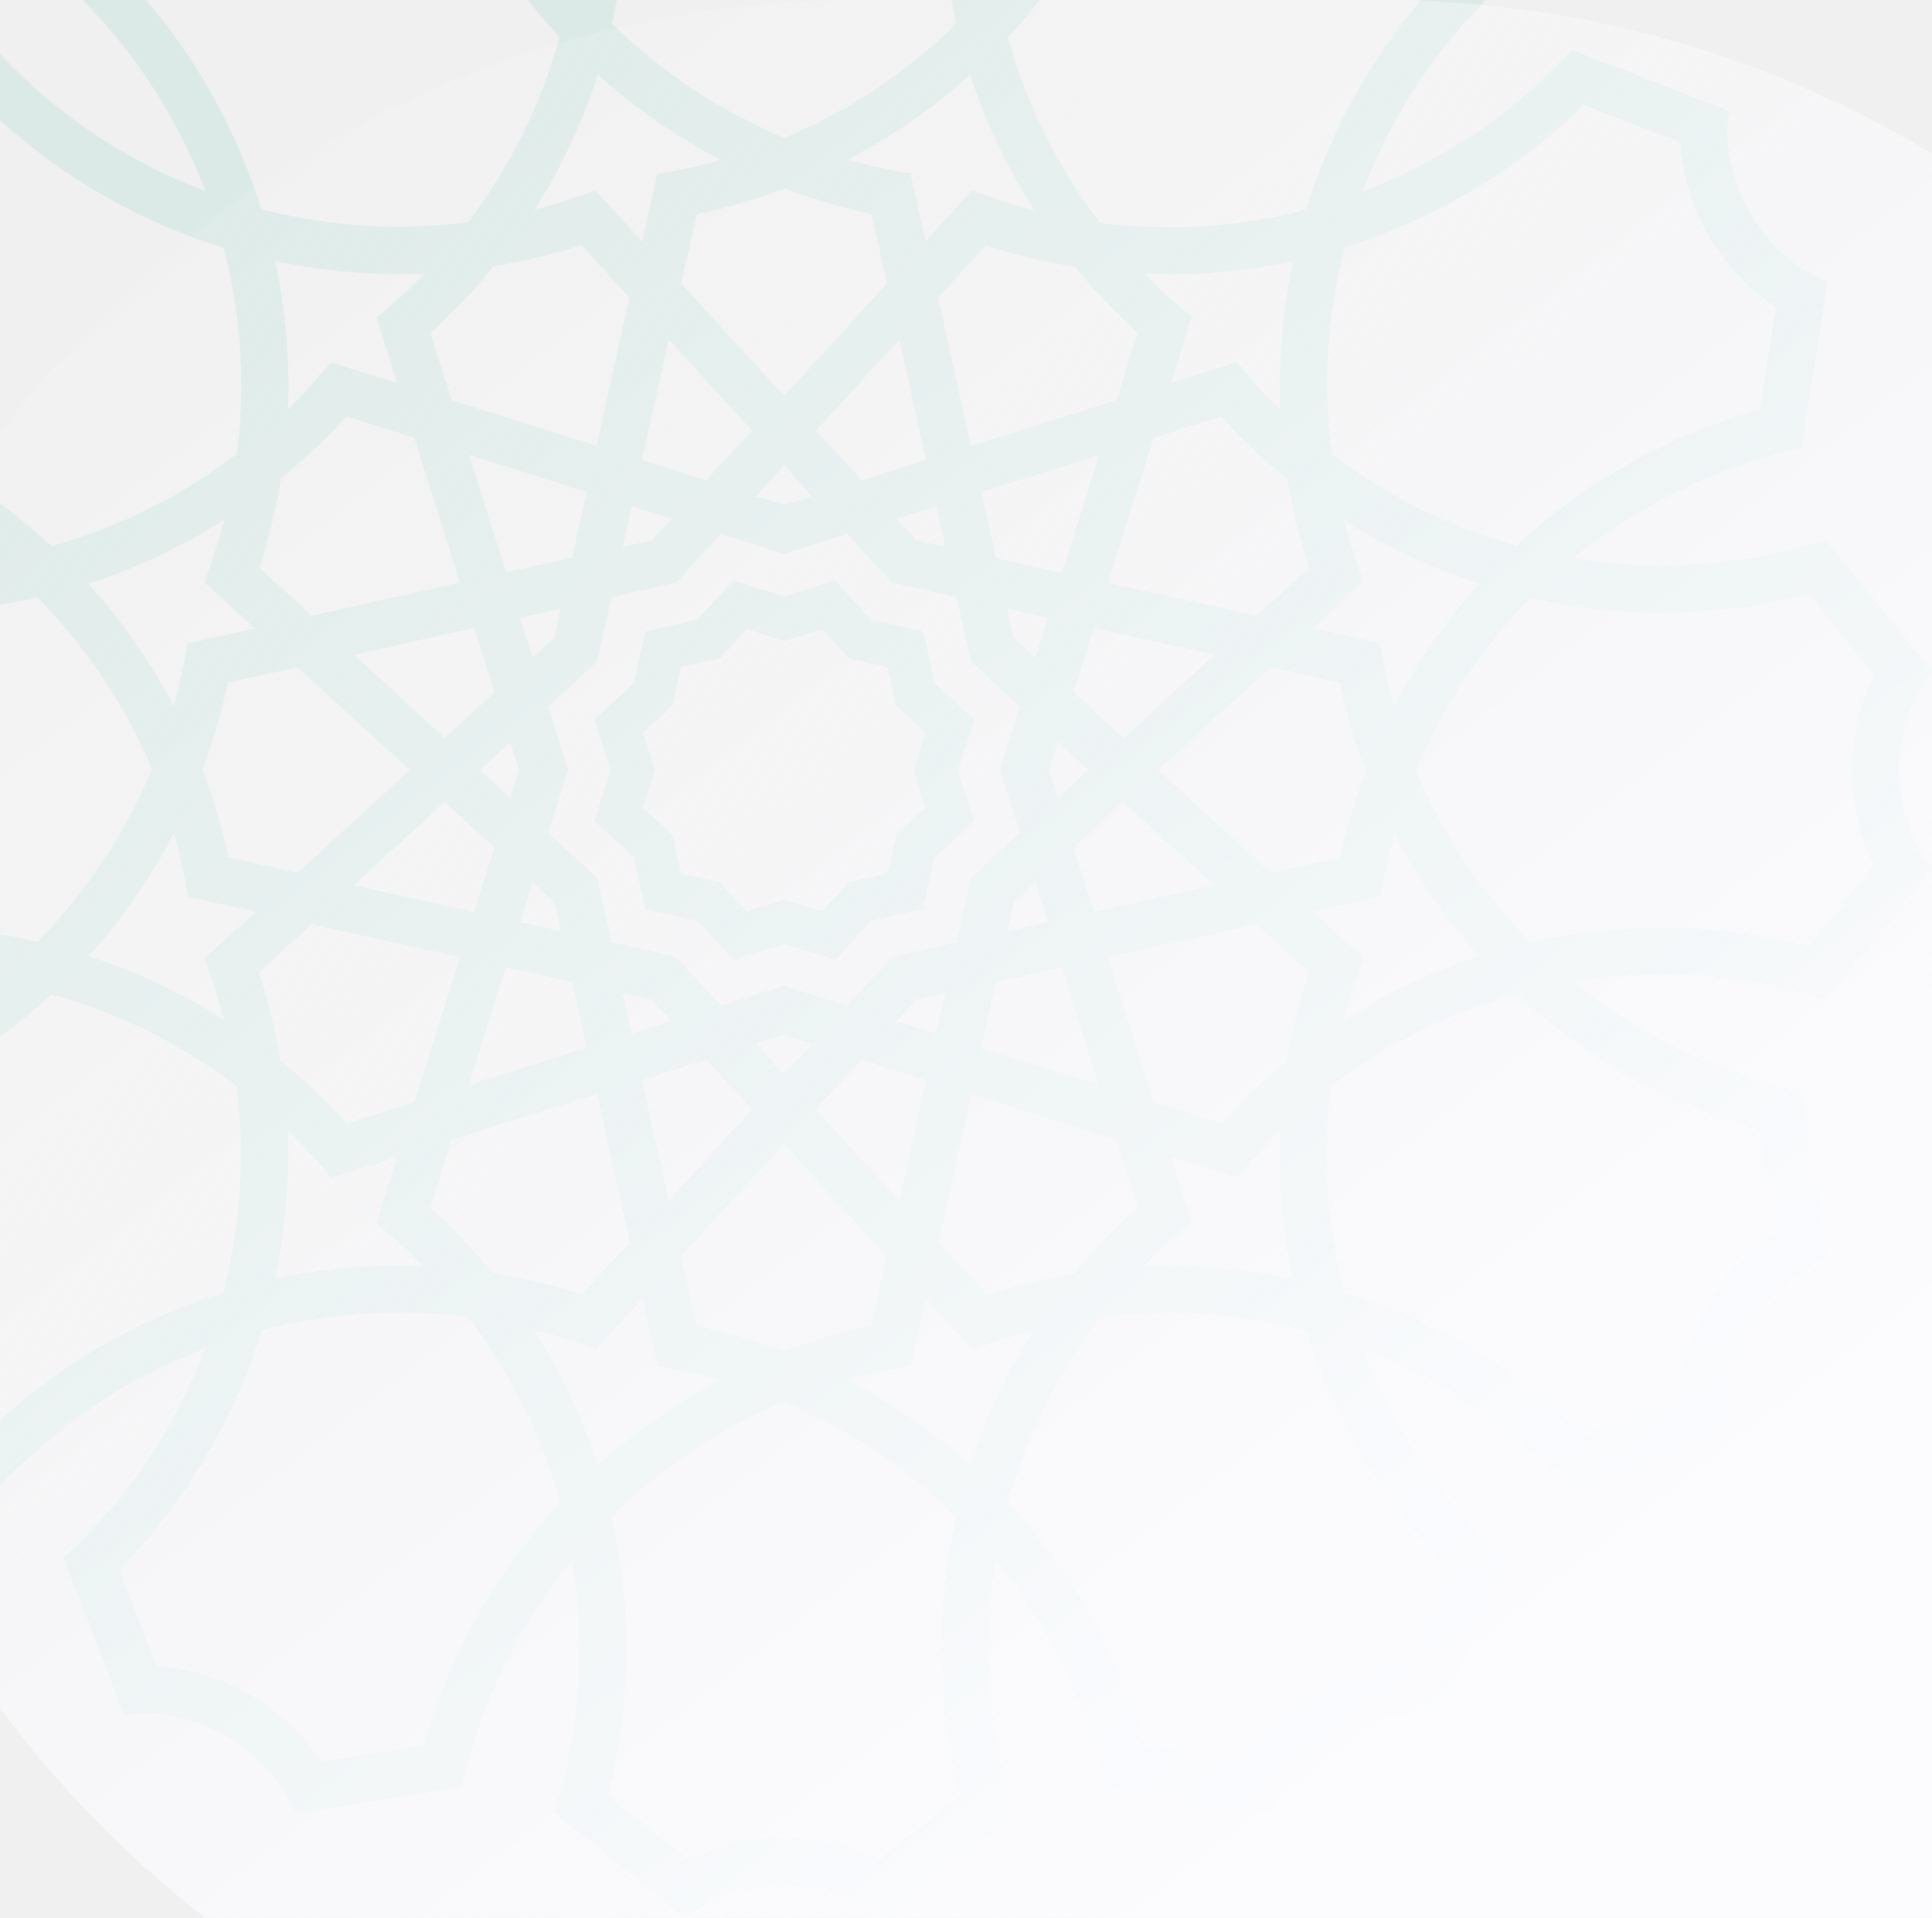
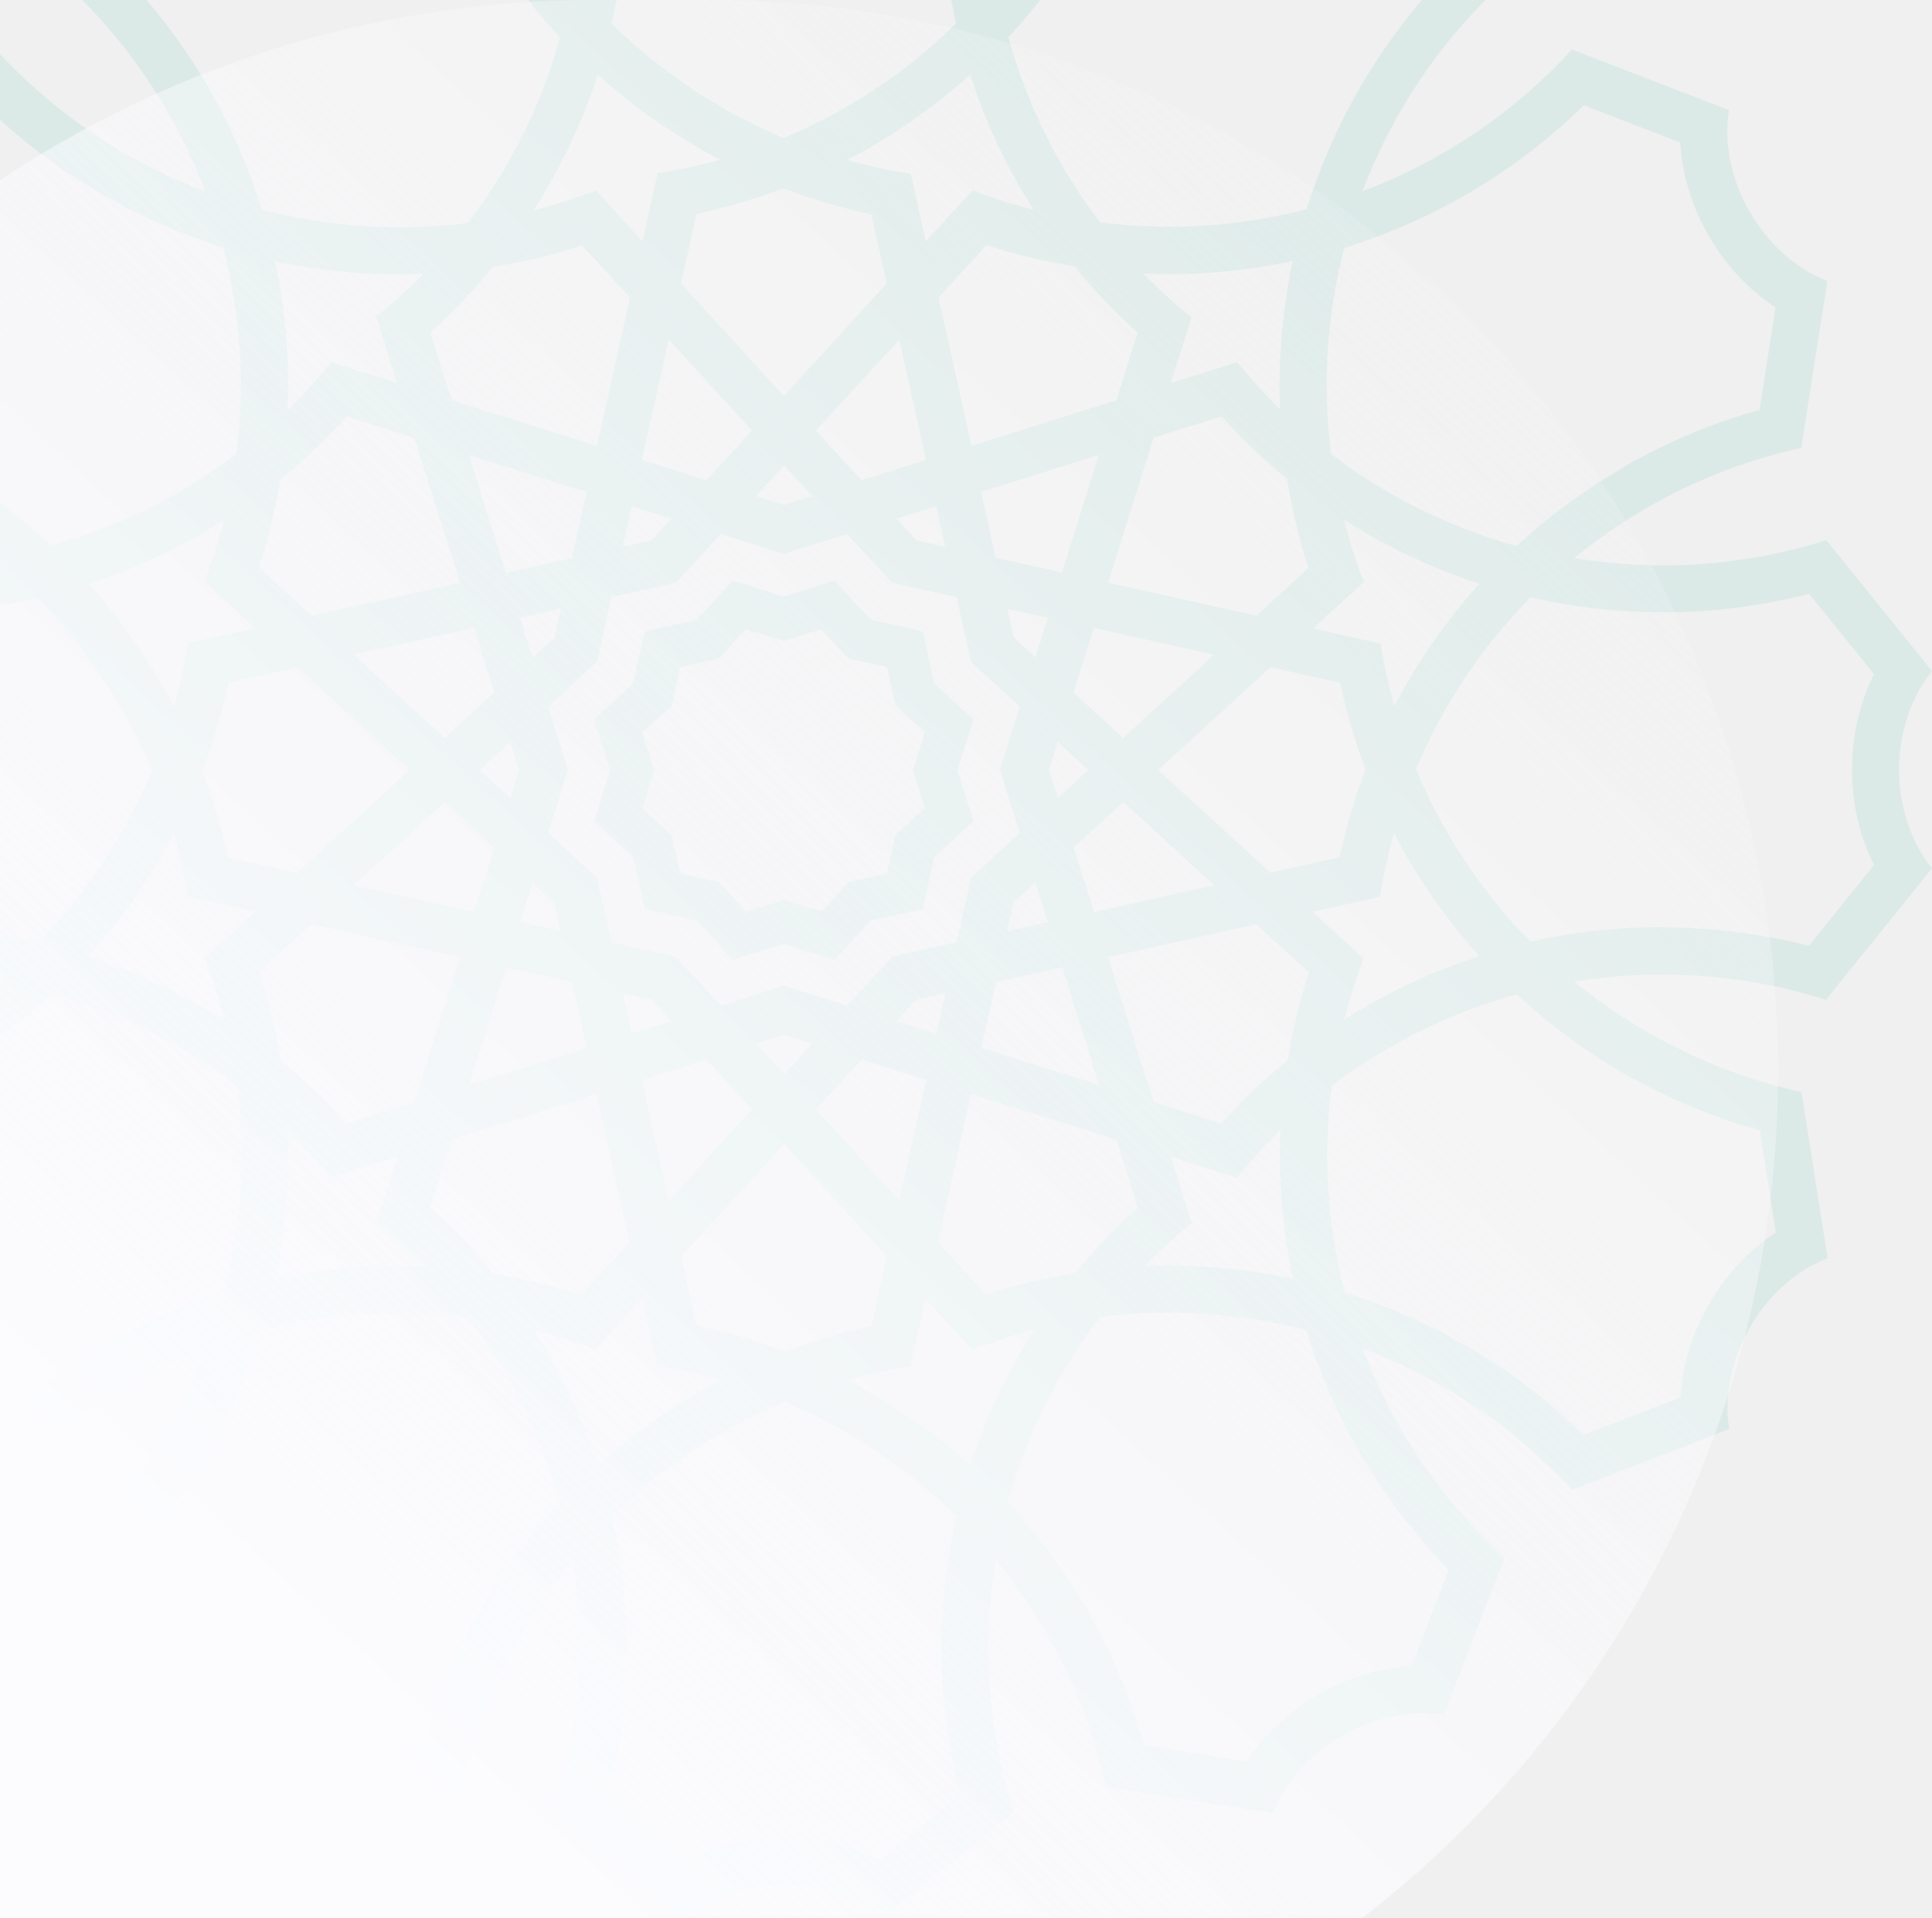
<svg xmlns="http://www.w3.org/2000/svg" width="138" height="137" viewBox="0 0 138 137" fill="none">
-   <g clip-path="url(#clip0_1595_1033)">
-     <path opacity="0.1" d="M112.436 70.132C118.337 69.168 124.508 69.54 130.459 71.417L138 62.067C136.445 60.123 135.65 57.57 135.65 55.017C135.65 52.464 136.428 49.911 138 47.967L130.426 38.583C124.474 40.46 118.32 40.832 112.436 39.885C117.069 36.098 122.598 33.342 128.684 31.989L130.544 20.12C128.228 19.224 126.266 17.398 124.998 15.184C123.713 12.969 123.122 10.365 123.511 7.913L112.267 3.568C108.057 8.167 102.918 11.565 97.338 13.679C99.451 8.082 102.867 2.926 107.466 -1.284L103.137 -12.494C100.686 -12.105 98.082 -12.713 95.867 -13.981C93.652 -15.266 91.826 -17.211 90.93 -19.527L79.011 -17.667C77.658 -11.581 74.919 -6.069 71.132 -1.436C70.168 -7.337 70.54 -13.508 72.417 -19.459L63.067 -27C61.123 -25.445 58.57 -24.65 56.017 -24.65C53.464 -24.65 50.911 -25.445 48.967 -27L39.583 -19.426C41.46 -13.474 41.832 -7.32 40.885 -1.436C37.098 -6.069 34.342 -11.598 32.989 -17.684L21.12 -19.544C20.224 -17.228 18.398 -15.266 16.183 -13.998C13.969 -12.713 11.365 -12.122 8.913 -12.511L4.568 -1.267C9.167 2.943 12.565 8.082 14.679 13.662C9.082 11.549 3.926 8.133 -0.284 3.534L-11.494 7.863C-11.105 10.314 -11.713 12.918 -12.981 15.133C-14.266 17.348 -16.211 19.174 -18.527 20.07L-16.667 31.989C-10.581 33.342 -5.069 36.081 -0.436 39.868C-6.337 40.832 -12.508 40.46 -18.459 38.583L-26 47.933C-24.445 49.877 -23.65 52.43 -23.65 54.983C-23.65 57.536 -24.445 60.089 -26 62.033L-18.426 71.417C-12.474 69.54 -6.32 69.168 -0.436 70.115C-5.069 73.902 -10.598 76.658 -16.684 78.011L-18.544 89.88C-16.228 90.776 -14.266 92.602 -12.998 94.817C-11.713 97.031 -11.122 99.635 -11.511 102.087L-0.267 106.432C3.943 101.833 9.082 98.435 14.662 96.321C12.549 101.918 9.133 107.074 4.534 111.284L8.863 122.494C11.314 122.105 13.918 122.713 16.133 123.981C18.348 125.266 20.174 127.211 21.07 129.527L32.989 127.667C34.342 121.581 37.081 116.069 40.868 111.436C41.832 117.337 41.46 123.508 39.583 129.459L48.933 137C50.877 135.445 53.43 134.65 55.983 134.65C58.536 134.65 61.089 135.428 63.033 137L72.417 129.426C70.54 123.474 70.168 117.32 71.115 111.436C74.902 116.069 77.658 121.598 79.011 127.684L90.88 129.544C91.776 127.228 93.602 125.266 95.817 123.998C98.031 122.713 100.635 122.122 103.087 122.511L107.432 111.267C102.833 107.057 99.435 101.918 97.321 96.338C102.918 98.451 108.074 101.867 112.284 106.466L123.494 102.137C123.105 99.686 123.713 97.082 124.981 94.867C126.266 92.652 128.211 90.826 130.527 89.93L128.667 78.011C122.581 76.658 117.069 73.919 112.436 70.132ZM118.827 43.757C122.327 43.757 125.81 43.3 129.208 42.438L133.858 48.22C132.826 50.249 132.285 52.599 132.285 55.034C132.285 57.468 132.843 59.802 133.858 61.847L129.225 67.579C125.827 66.717 122.344 66.26 118.844 66.26C115.632 66.26 112.453 66.615 109.325 67.325C105.876 63.826 103.07 59.666 101.142 55.051C103.07 50.418 105.859 46.242 109.325 42.725C112.436 43.435 115.615 43.791 118.81 43.774L118.827 43.757ZM93.771 65.111L98.623 64.028C98.86 62.507 99.181 61.019 99.587 59.565C101.244 62.727 103.289 65.651 105.673 68.306C102.258 69.405 99.012 70.944 96.002 72.871C96.374 71.383 96.848 69.895 97.423 68.441L93.788 65.111H93.771ZM83.643 82.643L88.377 84.131C89.341 82.931 90.372 81.815 91.438 80.75C91.285 84.317 91.59 87.868 92.334 91.35C88.834 90.607 85.249 90.302 81.682 90.454C82.764 89.356 83.897 88.307 85.114 87.327L83.626 82.626L83.643 82.643ZM91.945 75.796C90.271 77.165 88.716 78.653 87.261 80.259L82.409 78.738L79.146 68.374L89.747 66.023L93.466 69.439C92.79 71.518 92.283 73.649 91.928 75.813L91.945 75.796ZM20.529 80.699C21.628 81.781 22.676 82.914 23.657 84.131L28.357 82.643L26.869 87.377C28.069 88.341 29.185 89.372 30.25 90.438C26.683 90.285 23.132 90.59 19.649 91.334C20.393 87.834 20.698 84.249 20.546 80.682L20.529 80.699ZM29.591 78.721L24.772 80.243C23.301 78.619 21.712 77.098 20.021 75.728C19.683 73.598 19.176 71.501 18.5 69.456L22.253 66.023L32.854 68.374L29.591 78.738V78.721ZM15.964 72.82C12.954 70.91 9.725 69.388 6.327 68.306C8.727 65.635 10.773 62.693 12.43 59.514C12.853 61.002 13.174 62.507 13.428 64.062L18.246 65.127L14.594 68.475C15.152 69.912 15.609 71.366 15.981 72.82H15.964ZM18.229 44.889L13.377 45.971C13.14 47.493 12.819 48.981 12.413 50.435C10.756 47.273 8.711 44.349 6.327 41.694C9.742 40.595 12.988 39.056 15.998 37.129C15.626 38.617 15.152 40.105 14.577 41.559L18.212 44.889H18.229ZM16.319 61.256C15.862 59.108 15.237 57.012 14.459 54.966C15.22 52.954 15.829 50.875 16.285 48.761L21.256 47.662L29.27 55L21.256 62.338L16.319 61.239V61.256ZM28.357 27.357L23.623 25.869C22.659 27.069 21.628 28.185 20.562 29.25C20.715 25.683 20.41 22.132 19.666 18.649C23.166 19.393 26.75 19.698 30.318 19.546C29.236 20.645 28.103 21.693 26.886 22.673L28.374 27.374L28.357 27.357ZM20.055 34.204C21.729 32.835 23.285 31.347 24.739 29.741L29.591 31.262L32.854 41.626L22.253 43.977L18.534 40.561C19.21 38.482 19.717 36.351 20.072 34.187L20.055 34.204ZM91.471 29.301C90.372 28.219 89.324 27.086 88.344 25.869L83.643 27.357L85.131 22.623C83.931 21.659 82.815 20.628 81.75 19.562C85.317 19.715 88.868 19.41 92.35 18.666C91.607 22.166 91.302 25.75 91.454 29.318L91.471 29.301ZM82.409 31.279L87.228 29.758C88.699 31.381 90.288 32.902 91.979 34.272C92.317 36.402 92.824 38.499 93.5 40.544L89.747 43.977L79.146 41.626L82.409 31.262V31.279ZM57.014 70.724L56 70.403L54.986 70.724L51.486 71.823L49 69.118L48.29 68.34L47.259 68.103L43.675 67.308L42.88 63.724L42.643 62.693L41.866 61.983L39.16 59.497L40.259 55.998L40.581 54.983L40.259 53.969L39.16 50.469L41.866 47.983L42.643 47.273L42.88 46.242L43.675 42.658L47.259 41.863L48.29 41.626L49 40.849L51.486 38.144L54.986 39.242L56 39.564L57.014 39.242L60.514 38.144L63 40.849L63.71 41.626L64.741 41.863L68.325 42.658L69.12 46.242L69.357 47.273L70.134 47.983L72.84 50.469L71.741 53.969L71.419 54.983L71.741 55.998L72.84 59.497L70.134 61.983L69.357 62.693L69.12 63.724L68.325 67.308L64.741 68.103L63.71 68.34L63 69.118L60.514 71.823L57.014 70.724ZM57.995 74.562L56 76.743L54.005 74.562L56 73.936L57.995 74.562ZM38.044 46.952L37.148 44.129L40.04 43.486L39.583 45.532L38.044 46.952ZM38.061 63.048L39.6 64.468L40.056 66.514L37.165 65.871L38.044 63.048H38.061ZM36.151 40.899L33.513 32.496L41.916 35.134L40.868 39.834L36.168 40.883L36.151 40.899ZM37.064 55L36.438 56.995L34.257 55L36.438 53.005L37.064 55ZM33.868 44.856L35.322 49.454L31.772 52.718L25.28 46.766L33.868 44.856ZM31.755 57.282L35.306 60.546L33.852 65.144L25.263 63.234L31.755 57.282ZM36.151 69.101L40.851 70.149L41.899 74.849L33.496 77.487L36.134 69.084L36.151 69.101ZM54.005 35.438L56 33.257L57.995 35.438L56 36.064L54.005 35.438ZM71.149 39.851L70.101 35.151L78.504 32.513L75.866 40.916L71.166 39.868L71.149 39.851ZM77.743 55L75.562 56.995L74.936 55L75.562 53.005L77.743 55ZM73.956 63.048L74.852 65.871L71.96 66.514L72.417 64.468L73.956 63.048ZM73.939 46.952L72.4 45.532L71.944 43.486L74.835 44.129L73.956 46.952H73.939ZM71.149 70.149L75.849 69.101L78.487 77.504L70.084 74.866L71.132 70.166L71.149 70.149ZM78.132 65.144L76.677 60.546L80.228 57.282L86.72 63.234L78.132 65.144ZM80.245 52.718L76.694 49.454L78.148 44.856L86.737 46.766L80.245 52.718ZM79.721 28.591L69.357 31.854L67.007 21.253L70.422 17.534C72.501 18.21 74.632 18.717 76.796 19.072C78.165 20.746 79.653 22.301 81.259 23.756L79.738 28.608L79.721 28.591ZM67.514 39.056L65.468 38.6L64.048 37.061L66.871 36.165L67.514 39.056ZM61.546 34.306L58.282 30.755L64.234 24.263L66.144 32.852L61.546 34.306ZM56 28.27L48.662 20.256L49.761 15.319C51.908 14.862 54.005 14.237 56.051 13.459C58.063 14.22 60.142 14.829 62.256 15.285L63.355 20.256L56.017 28.27H56ZM53.718 30.755L50.454 34.306L45.856 32.852L47.766 24.263L53.718 30.755ZM47.952 37.061L46.532 38.6L44.486 39.056L45.129 36.165L47.952 37.044V37.061ZM42.626 31.854L32.262 28.591L30.741 23.772C32.364 22.301 33.885 20.712 35.255 19.021C37.385 18.683 39.482 18.176 41.527 17.5L44.96 21.253L42.609 31.854H42.626ZM32.279 81.409L42.643 78.146L44.993 88.747L41.578 92.466C39.499 91.79 37.368 91.283 35.204 90.928C33.835 89.254 32.347 87.699 30.741 86.245L32.262 81.392L32.279 81.409ZM44.486 70.944L46.532 71.4L47.952 72.939L45.129 73.835L44.486 70.944ZM50.454 75.694L53.718 79.245L47.766 85.737L45.856 77.148L50.454 75.694ZM56 81.73L63.338 89.744L62.239 94.681C60.092 95.138 57.995 95.763 55.949 96.541C53.937 95.78 51.858 95.171 49.744 94.715L48.645 89.744L55.983 81.73H56ZM58.282 79.245L61.546 75.694L66.144 77.148L64.234 85.737L58.282 79.245ZM64.048 72.939L65.468 71.4L67.514 70.944L66.871 73.835L64.048 72.956V72.939ZM69.374 78.146L79.738 81.409L81.259 86.228C79.636 87.699 78.115 89.288 76.745 90.979C74.615 91.317 72.518 91.824 70.473 92.5L67.04 88.747L69.391 78.146H69.374ZM90.744 62.338L82.73 55L90.744 47.662L95.681 48.761C96.138 50.908 96.763 53.005 97.541 55.051C96.78 57.063 96.171 59.142 95.715 61.256L90.744 62.355V62.338ZM96.036 37.18C99.046 39.09 102.275 40.612 105.673 41.694C103.273 44.365 101.227 47.307 99.57 50.486C99.147 48.998 98.826 47.493 98.572 45.938L93.754 44.873L97.406 41.525C96.848 40.088 96.391 38.634 96.019 37.18H96.036ZM104.777 13.848C107.804 12.089 110.61 9.959 113.113 7.508L120.028 10.179C120.163 12.461 120.856 14.761 122.073 16.857C123.291 18.971 124.931 20.712 126.841 21.963L125.708 29.25C122.327 30.197 119.098 31.55 116.054 33.291C113.282 34.88 110.695 36.791 108.345 38.972C103.594 37.67 99.097 35.455 95.123 32.429C94.481 27.458 94.819 22.437 96.053 17.669C99.097 16.722 102.021 15.437 104.794 13.831L104.777 13.848ZM77.675 -5.021C79.416 -8.064 80.786 -11.293 81.716 -14.675L89.037 -15.824C90.288 -13.914 92.046 -12.274 94.143 -11.056C96.256 -9.839 98.555 -9.146 100.821 -9.011L103.475 -2.129C101.024 0.373 98.894 3.179 97.135 6.206C95.529 8.979 94.244 11.92 93.297 14.981C88.529 16.215 83.542 16.553 78.571 15.927C75.528 11.937 73.313 7.44 71.994 2.672C74.158 0.339 76.052 -2.248 77.641 -5.004L77.675 -5.021ZM73.871 15.014C72.383 14.643 70.895 14.169 69.441 13.594L66.111 17.229L65.028 12.377C63.507 12.14 62.019 11.819 60.565 11.413C63.727 9.756 66.651 7.711 69.306 5.327C70.405 8.742 71.944 11.988 73.871 14.998V15.014ZM49.203 -22.858C51.232 -21.826 53.582 -21.285 56.017 -21.285C58.452 -21.285 60.785 -21.843 62.831 -22.858L68.562 -18.225C67.7 -14.827 67.243 -11.344 67.243 -7.844C67.243 -4.632 67.598 -1.453 68.308 1.675C64.809 5.124 60.65 7.93 56.034 9.858C51.401 7.93 47.225 5.141 43.709 1.675C44.419 -1.436 44.774 -4.615 44.757 -7.81C44.757 -11.31 44.3 -14.793 43.438 -18.191L49.22 -22.841L49.203 -22.858ZM42.694 5.327C45.365 7.727 48.307 9.773 51.486 11.43C49.998 11.853 48.493 12.174 46.938 12.428L45.873 17.246L42.525 13.594C41.088 14.152 39.634 14.609 38.18 14.981C40.09 11.971 41.612 8.742 42.694 5.343V5.327ZM8.508 -2.113L11.179 -9.028C13.461 -9.163 15.761 -9.856 17.857 -11.073C19.971 -12.291 21.712 -13.931 22.963 -15.841L30.25 -14.709C31.197 -11.327 32.55 -8.098 34.291 -5.054C35.88 -2.282 37.791 0.305 39.972 2.655C38.67 7.406 36.455 11.903 33.429 15.877C28.458 16.519 23.437 16.181 18.669 14.947C17.722 11.903 16.437 8.979 14.831 6.206C13.073 3.179 10.942 0.373 8.491 -2.129L8.508 -2.113ZM-4.021 33.325C-7.064 31.584 -10.293 30.214 -13.675 29.284L-14.824 21.963C-12.914 20.712 -11.274 18.954 -10.056 16.857C-8.839 14.744 -8.146 12.444 -8.011 10.179L-1.129 7.525C1.373 9.976 4.179 12.106 7.206 13.865C9.979 15.471 12.92 16.756 15.981 17.703C17.215 22.471 17.553 27.458 16.927 32.429C12.937 35.472 8.44 37.687 3.672 39.006C1.339 36.842 -1.248 34.948 -4.004 33.359L-4.021 33.325ZM-6.827 66.243C-10.327 66.243 -13.81 66.7 -17.208 67.562L-21.858 61.78C-20.826 59.751 -20.285 57.401 -20.285 54.966C-20.285 52.532 -20.843 50.198 -21.858 48.153L-17.225 42.421C-13.827 43.283 -10.344 43.74 -6.844 43.74C-3.632 43.74 -0.453 43.385 2.675 42.675C6.124 46.174 8.93 50.334 10.858 54.949C8.93 59.582 6.141 63.758 2.675 67.275C-0.436 66.564 -3.615 66.21 -6.81 66.226L-6.827 66.243ZM7.223 96.152C4.196 97.91 1.39 100.041 -1.113 102.492L-8.028 99.821C-8.163 97.539 -8.856 95.239 -10.073 93.143C-11.291 91.029 -12.931 89.288 -14.841 88.037L-13.709 80.75C-10.327 79.803 -7.098 78.45 -4.054 76.709C-1.282 75.12 1.305 73.209 3.655 71.028C8.406 72.33 12.903 74.545 16.877 77.571C17.519 82.542 17.181 87.563 15.947 92.331C12.903 93.278 9.979 94.563 7.206 96.169L7.223 96.152ZM34.325 115.021C32.584 118.064 31.214 121.293 30.284 124.675L22.963 125.824C21.712 123.914 19.954 122.274 17.857 121.056C15.744 119.839 13.444 119.146 11.179 119.011L8.525 112.129C10.976 109.627 13.106 106.821 14.865 103.794C16.471 101.021 17.756 98.08 18.703 95.019C23.471 93.785 28.458 93.447 33.429 94.073C36.472 98.063 38.687 102.56 40.006 107.328C37.842 109.661 35.948 112.248 34.359 115.004L34.325 115.021ZM38.129 94.986C39.617 95.358 41.105 95.831 42.559 96.406L45.889 92.771L46.971 97.623C48.493 97.86 49.981 98.181 51.435 98.587C48.273 100.244 45.349 102.289 42.694 104.673C41.595 101.258 40.056 98.012 38.129 95.002V94.986ZM62.797 132.858C60.768 131.826 58.418 131.285 55.983 131.285C53.548 131.285 51.215 131.843 49.169 132.858L43.438 128.225C44.3 124.827 44.757 121.344 44.757 117.844C44.757 114.632 44.402 111.453 43.691 108.325C47.191 104.876 51.35 102.07 55.966 100.142C60.599 102.07 64.775 104.859 68.291 108.325C67.581 111.436 67.226 114.615 67.243 117.81C67.243 121.31 67.7 124.793 68.562 128.191L62.78 132.841L62.797 132.858ZM69.306 104.673C66.635 102.273 63.693 100.227 60.514 98.57C62.002 98.147 63.507 97.826 65.062 97.572L66.127 92.754L69.475 96.406C70.912 95.848 72.366 95.391 73.82 95.019C71.91 98.029 70.388 101.258 69.306 104.656V104.673ZM103.492 112.113L100.821 119.028C98.539 119.163 96.239 119.856 94.143 121.073C92.029 122.291 90.288 123.931 89.037 125.841L81.75 124.708C80.803 121.327 79.45 118.098 77.709 115.054C76.12 112.282 74.209 109.695 72.028 107.345C73.33 102.594 75.545 98.097 78.571 94.123C83.542 93.481 88.563 93.819 93.331 95.053C94.278 98.097 95.563 101.021 97.169 103.794C98.927 106.821 101.058 109.627 103.509 112.129L103.492 112.113ZM122.056 93.16C120.839 95.273 120.146 97.572 120.011 99.838L113.129 102.492C110.627 100.041 107.821 97.91 104.794 96.152C102.021 94.546 99.08 93.261 96.019 92.314C94.785 87.546 94.447 82.559 95.073 77.588C99.063 74.545 103.56 72.33 108.328 71.011C110.661 73.175 113.248 75.069 116.004 76.658C119.047 78.4 122.276 79.769 125.658 80.699L126.807 88.02C124.897 89.271 123.257 91.029 122.04 93.126L122.056 93.16Z" fill="#2AB695" />
-     <path opacity="0.1" d="M62.222 65.77L63.05 65.584L65.942 64.941L66.584 62.05L66.77 61.222L67.396 60.647L69.577 58.652L68.681 55.828L68.427 55.017L68.681 54.205L69.577 51.382L67.396 49.387L66.77 48.812L66.584 47.983L65.942 45.092L63.05 44.45L62.222 44.264L61.647 43.638L59.652 41.457L56.829 42.353L56.017 42.607L55.206 42.353L52.382 41.457L50.387 43.638L49.812 44.264L48.984 44.45L46.093 45.092L45.45 47.983L45.264 48.812L44.639 49.387L42.458 51.382L43.354 54.205L43.607 55.017L43.354 55.828L42.458 58.652L44.639 60.647L45.264 61.222L45.45 62.05L46.093 64.941L48.984 65.584L49.812 65.77L50.387 66.395L52.382 68.576L55.206 67.68L56.017 67.427L56.829 67.68L59.652 68.576L61.647 66.395L62.222 65.77ZM60.633 63.014L59.99 63.724L59.416 64.35L58.722 65.111L57.742 64.806L56.93 64.552L56.017 64.265L55.104 64.552L54.293 64.806L53.312 65.111L52.619 64.35L52.044 63.724L51.401 63.014L50.471 62.811L49.643 62.625L48.646 62.405L48.426 61.391L48.24 60.562L48.037 59.633L47.327 58.99L46.701 58.415L45.94 57.722L46.245 56.741L46.498 55.93L46.786 55.017L46.498 54.104L46.245 53.292L45.94 52.312L46.701 51.618L47.327 51.044L48.037 50.401L48.24 49.471L48.426 48.643L48.646 47.645L49.66 47.425L50.488 47.239L51.418 47.037L52.061 46.327L52.636 45.701L53.329 44.94L54.309 45.245L55.121 45.498L56.034 45.785L56.947 45.498L57.758 45.245L58.739 44.94L59.432 45.701L60.007 46.327L60.65 47.037L61.58 47.239L62.408 47.425L63.406 47.645L63.625 48.66L63.811 49.488L64.014 50.418L64.724 51.061L65.35 51.635L66.111 52.329L65.806 53.309L65.553 54.121L65.265 55.034L65.553 55.947L65.806 56.758L66.111 57.739L65.35 58.432L64.724 59.007L64.014 59.649L63.811 60.579L63.625 61.408L63.406 62.405L62.391 62.625L61.563 62.811L60.633 63.014Z" fill="#2AB695" />
-     <rect x="-15" width="190" height="153" rx="76.5" fill="url(#paint0_linear_1595_1033)" />
+   <g clip-path="url(#clip0_1_300)">
+     <path opacity="0.1" d="M-0.436 70.132C-6.337 69.168 -12.508 69.54 -18.459 71.417L-26 62.067C-24.445 60.123 -23.65 57.57 -23.65 55.017C-23.65 52.464 -24.428 49.911 -26 47.967L-18.426 38.583C-12.474 40.46 -6.32 40.832 -0.436 39.885C-5.069 36.098 -10.598 33.342 -16.684 31.989L-18.544 20.12C-16.228 19.224 -14.266 17.398 -12.998 15.184C-11.713 12.969 -11.122 10.365 -11.511 7.913L-0.267 3.568C3.943 8.167 9.082 11.565 14.662 13.679C12.549 8.082 9.133 2.926 4.534 -1.284L8.863 -12.494C11.314 -12.105 13.918 -12.713 16.133 -13.981C18.348 -15.266 20.174 -17.211 21.07 -19.527L32.989 -17.667C34.342 -11.581 37.081 -6.069 40.868 -1.436C41.832 -7.337 41.46 -13.508 39.583 -19.459L48.933 -27C50.877 -25.445 53.43 -24.65 55.983 -24.65C58.536 -24.65 61.089 -25.445 63.033 -27L72.417 -19.426C70.54 -13.474 70.168 -7.32 71.115 -1.436C74.902 -6.069 77.658 -11.598 79.011 -17.684L90.88 -19.544C91.776 -17.228 93.602 -15.266 95.817 -13.998C98.031 -12.713 100.635 -12.122 103.087 -12.511L107.432 -1.267C102.833 2.943 99.435 8.082 97.321 13.662C102.918 11.549 108.074 8.133 112.284 3.534L123.494 7.863C123.105 10.314 123.713 12.918 124.981 15.133C126.266 17.348 128.211 19.174 130.527 20.07L128.667 31.989C122.581 33.342 117.069 36.081 112.436 39.868C118.337 40.832 124.508 40.46 130.459 38.583L138 47.933C136.445 49.877 135.65 52.43 135.65 54.983C135.65 57.536 136.445 60.089 138 62.033L130.426 71.417C124.474 69.54 118.32 69.168 112.436 70.115C117.069 73.902 122.598 76.658 128.684 78.011L130.544 89.88C128.228 90.776 126.266 92.602 124.998 94.817C123.713 97.031 123.122 99.635 123.511 102.087L112.267 106.432C108.057 101.833 102.918 98.435 97.338 96.321C99.451 101.918 102.867 107.074 107.466 111.284L103.137 122.494C100.686 122.105 98.082 122.713 95.867 123.981C93.652 125.266 91.826 127.211 90.93 129.527L79.011 127.667C77.658 121.581 74.919 116.069 71.132 111.436C70.168 117.337 70.54 123.508 72.417 129.459L63.067 137C61.123 135.445 58.57 134.65 56.017 134.65C53.464 134.65 50.911 135.428 48.967 137L39.583 129.426C41.46 123.474 41.832 117.32 40.885 111.436C37.098 116.069 34.342 121.598 32.989 127.684L21.12 129.544C20.224 127.228 18.398 125.266 16.183 123.998C13.969 122.713 11.365 122.122 8.913 122.511L4.568 111.267C9.167 107.057 12.565 101.918 14.679 96.338C9.082 98.451 3.926 101.867 -0.284 106.466L-11.494 102.137C-11.105 99.686 -11.713 97.082 -12.981 94.867C-14.266 92.652 -16.211 90.826 -18.527 89.93L-16.667 78.011C-10.581 76.658 -5.069 73.919 -0.436 70.132ZM-6.827 43.757C-10.327 43.757 -13.81 43.3 -17.208 42.438L-21.858 48.22C-20.826 50.249 -20.285 52.599 -20.285 55.034C-20.285 57.468 -20.843 59.802 -21.858 61.847L-17.225 67.579C-13.827 66.717 -10.344 66.26 -6.844 66.26C-3.632 66.26 -0.453 66.615 2.675 67.325C6.124 63.826 8.93 59.666 10.858 55.051C8.93 50.418 6.141 46.242 2.675 42.725C-0.436 43.435 -3.615 43.791 -6.81 43.774L-6.827 43.757ZM18.229 65.111L13.377 64.028C13.14 62.507 12.819 61.019 12.413 59.565C10.756 62.727 8.711 65.651 6.327 68.306C9.742 69.405 12.988 70.944 15.998 72.871C15.626 71.383 15.152 69.895 14.577 68.441L18.212 65.111H18.229ZM28.357 82.643L23.623 84.131C22.659 82.931 21.628 81.815 20.562 80.75C20.715 84.317 20.41 87.868 19.666 91.35C23.166 90.607 26.75 90.302 30.318 90.454C29.236 89.356 28.103 88.307 26.886 87.327L28.374 82.626L28.357 82.643ZM20.055 75.796C21.729 77.165 23.285 78.653 24.739 80.259L29.591 78.738L32.854 68.374L22.253 66.023L18.534 69.439C19.21 71.518 19.717 73.649 20.072 75.813L20.055 75.796ZM91.471 80.699C90.372 81.781 89.324 82.914 88.344 84.131L83.643 82.643L85.131 87.377C83.931 88.341 82.815 89.372 81.75 90.438C85.317 90.285 88.868 90.59 92.35 91.334C91.607 87.834 91.302 84.249 91.454 80.682L91.471 80.699ZM82.409 78.721L87.228 80.243C88.699 78.619 90.288 77.098 91.979 75.728C92.317 73.598 92.824 71.501 93.5 69.456L89.747 66.023L79.146 68.374L82.409 78.738V78.721ZM96.036 72.82C99.046 70.91 102.275 69.388 105.673 68.306C103.273 65.635 101.227 62.693 99.57 59.514C99.147 61.002 98.826 62.507 98.572 64.062L93.754 65.127L97.406 68.475C96.848 69.912 96.391 71.366 96.019 72.82H96.036ZM93.771 44.889L98.623 45.971C98.86 47.493 99.181 48.981 99.587 50.435C101.244 47.273 103.289 44.349 105.673 41.694C102.258 40.595 99.012 39.056 96.002 37.129C96.374 38.617 96.848 40.105 97.423 41.559L93.788 44.889H93.771ZM95.681 61.256C96.138 59.108 96.763 57.012 97.541 54.966C96.78 52.954 96.171 50.875 95.715 48.761L90.744 47.662L82.73 55L90.744 62.338L95.681 61.239V61.256ZM83.643 27.357L88.377 25.869C89.341 27.069 90.372 28.185 91.438 29.25C91.285 25.683 91.59 22.132 92.334 18.649C88.834 19.393 85.249 19.698 81.682 19.546C82.764 20.645 83.897 21.693 85.114 22.673L83.626 27.374L83.643 27.357ZM91.945 34.204C90.271 32.835 88.716 31.347 87.261 29.741L82.409 31.262L79.146 41.626L89.747 43.977L93.466 40.561C92.79 38.482 92.283 36.351 91.928 34.187L91.945 34.204ZM20.529 29.301C21.628 28.219 22.676 27.086 23.657 25.869L28.357 27.357L26.869 22.623C28.069 21.659 29.185 20.628 30.25 19.562C26.683 19.715 23.132 19.41 19.649 18.666C20.393 22.166 20.698 25.75 20.546 29.318L20.529 29.301ZM29.591 31.279L24.772 29.758C23.301 31.381 21.712 32.902 20.021 34.272C19.683 36.402 19.176 38.499 18.5 40.544L22.253 43.977L32.854 41.626L29.591 31.262V31.279ZM54.986 70.724L56 70.403L57.014 70.724L60.514 71.823L63 69.118L63.71 68.34L64.741 68.103L68.325 67.308L69.12 63.724L69.357 62.693L70.134 61.983L72.84 59.497L71.741 55.998L71.419 54.983L71.741 53.969L72.84 50.469L70.134 47.983L69.357 47.273L69.12 46.242L68.325 42.658L64.741 41.863L63.71 41.626L63 40.849L60.514 38.144L57.014 39.242L56 39.564L54.986 39.242L51.486 38.144L49 40.849L48.29 41.626L47.259 41.863L43.675 42.658L42.88 46.242L42.643 47.273L41.866 47.983L39.16 50.469L40.259 53.969L40.581 54.983L40.259 55.998L39.16 59.497L41.866 61.983L42.643 62.693L42.88 63.724L43.675 67.308L47.259 68.103L48.29 68.34L49 69.118L51.486 71.823L54.986 70.724ZM54.005 74.562L56 76.743L57.995 74.562L56 73.936L54.005 74.562ZM73.956 46.952L74.852 44.129L71.96 43.486L72.417 45.532L73.956 46.952ZM73.939 63.048L72.4 64.468L71.944 66.514L74.835 65.871L73.956 63.048H73.939ZM75.849 40.899L78.487 32.496L70.084 35.134L71.132 39.834L75.832 40.883L75.849 40.899ZM74.936 55L75.562 56.995L77.743 55L75.562 53.005L74.936 55ZM78.132 44.856L76.677 49.454L80.228 52.718L86.72 46.766L78.132 44.856ZM80.245 57.282L76.694 60.546L78.148 65.144L86.737 63.234L80.245 57.282ZM75.849 69.101L71.149 70.149L70.101 74.849L78.504 77.487L75.866 69.084L75.849 69.101ZM57.995 35.438L56 33.257L54.005 35.438L56 36.064L57.995 35.438ZM40.851 39.851L41.899 35.151L33.496 32.513L36.134 40.916L40.834 39.868L40.851 39.851ZM34.257 55L36.438 56.995L37.064 55L36.438 53.005L34.257 55ZM38.044 63.048L37.148 65.871L40.04 66.514L39.583 64.468L38.044 63.048ZM38.061 46.952L39.6 45.532L40.056 43.486L37.165 44.129L38.044 46.952H38.061ZM40.851 70.149L36.151 69.101L33.513 77.504L41.916 74.866L40.868 70.166L40.851 70.149ZM33.868 65.144L35.322 60.546L31.772 57.282L25.28 63.234L33.868 65.144ZM31.755 52.718L35.306 49.454L33.852 44.856L25.263 46.766L31.755 52.718ZM32.279 28.591L42.643 31.854L44.993 21.253L41.578 17.534C39.499 18.21 37.368 18.717 35.204 19.072C33.835 20.746 32.347 22.301 30.741 23.756L32.262 28.608L32.279 28.591ZM44.486 39.056L46.532 38.6L47.952 37.061L45.129 36.165L44.486 39.056ZM50.454 34.306L53.718 30.755L47.766 24.263L45.856 32.852L50.454 34.306ZM56 28.27L63.338 20.256L62.239 15.319C60.092 14.862 57.995 14.237 55.949 13.459C53.937 14.22 51.858 14.829 49.744 15.285L48.645 20.256L55.983 28.27H56ZM58.282 30.755L61.546 34.306L66.144 32.852L64.234 24.263L58.282 30.755ZM64.048 37.061L65.468 38.6L67.514 39.056L66.871 36.165L64.048 37.044V37.061ZM69.374 31.854L79.738 28.591L81.259 23.772C79.636 22.301 78.115 20.712 76.745 19.021C74.615 18.683 72.518 18.176 70.473 17.5L67.04 21.253L69.391 31.854H69.374ZM79.721 81.409L69.357 78.146L67.007 88.747L70.422 92.466C72.501 91.79 74.632 91.283 76.796 90.928C78.165 89.254 79.653 87.699 81.259 86.245L79.738 81.392L79.721 81.409ZM67.514 70.944L65.468 71.4L64.048 72.939L66.871 73.835L67.514 70.944ZM61.546 75.694L58.282 79.245L64.234 85.737L66.144 77.148L61.546 75.694ZM56 81.73L48.662 89.744L49.761 94.681C51.908 95.138 54.005 95.763 56.051 96.541C58.063 95.78 60.142 95.171 62.256 94.715L63.355 89.744L56.017 81.73H56ZM53.718 79.245L50.454 75.694L45.856 77.148L47.766 85.737L53.718 79.245ZM47.952 72.939L46.532 71.4L44.486 70.944L45.129 73.835L47.952 72.956V72.939ZM42.626 78.146L32.262 81.409L30.741 86.228C32.364 87.699 33.885 89.288 35.255 90.979C37.385 91.317 39.482 91.824 41.527 92.5L44.96 88.747L42.609 78.146H42.626ZM21.256 62.338L29.27 55L21.256 47.662L16.319 48.761C15.862 50.908 15.237 53.005 14.459 55.051C15.22 57.063 15.829 59.142 16.285 61.256L21.256 62.355V62.338ZM15.964 37.18C12.954 39.09 9.725 40.612 6.327 41.694C8.727 44.365 10.773 47.307 12.43 50.486C12.853 48.998 13.174 47.493 13.428 45.938L18.246 44.873L14.594 41.525C15.152 40.088 15.609 38.634 15.981 37.18H15.964ZM7.223 13.848C4.196 12.089 1.39 9.959 -1.113 7.508L-8.028 10.179C-8.163 12.461 -8.856 14.761 -10.073 16.857C-11.291 18.971 -12.931 20.712 -14.841 21.963L-13.709 29.25C-10.327 30.197 -7.098 31.55 -4.054 33.291C-1.282 34.88 1.305 36.791 3.655 38.972C8.406 37.67 12.903 35.455 16.877 32.429C17.519 27.458 17.181 22.437 15.947 17.669C12.903 16.722 9.979 15.437 7.206 13.831L7.223 13.848ZM34.325 -5.021C32.584 -8.064 31.214 -11.293 30.284 -14.675L22.963 -15.824C21.712 -13.914 19.954 -12.274 17.857 -11.056C15.744 -9.839 13.444 -9.146 11.179 -9.011L8.525 -2.129C10.976 0.373 13.106 3.179 14.865 6.206C16.471 8.979 17.756 11.92 18.703 14.981C23.471 16.215 28.458 16.553 33.429 15.927C36.472 11.937 38.687 7.44 40.006 2.672C37.842 0.339 35.948 -2.248 34.359 -5.004L34.325 -5.021ZM38.129 15.014C39.617 14.643 41.105 14.169 42.559 13.594L45.889 17.229L46.971 12.377C48.493 12.14 49.981 11.819 51.435 11.413C48.273 9.756 45.349 7.711 42.694 5.327C41.595 8.742 40.056 11.988 38.129 14.998V15.014ZM62.797 -22.858C60.768 -21.826 58.418 -21.285 55.983 -21.285C53.548 -21.285 51.215 -21.843 49.169 -22.858L43.438 -18.225C44.3 -14.827 44.757 -11.344 44.757 -7.844C44.757 -4.632 44.402 -1.453 43.692 1.675C47.191 5.124 51.35 7.93 55.966 9.858C60.599 7.93 64.775 5.141 68.291 1.675C67.581 -1.436 67.226 -4.615 67.243 -7.81C67.243 -11.31 67.7 -14.793 68.562 -18.191L62.78 -22.841L62.797 -22.858ZM69.306 5.327C66.635 7.727 63.693 9.773 60.514 11.43C62.002 11.853 63.507 12.174 65.062 12.428L66.127 17.246L69.475 13.594C70.912 14.152 72.366 14.609 73.82 14.981C71.91 11.971 70.388 8.742 69.306 5.343V5.327ZM103.492 -2.113L100.821 -9.028C98.539 -9.163 96.239 -9.856 94.143 -11.073C92.029 -12.291 90.288 -13.931 89.037 -15.841L81.75 -14.709C80.803 -11.327 79.45 -8.098 77.709 -5.054C76.12 -2.282 74.209 0.305 72.028 2.655C73.33 7.406 75.545 11.903 78.571 15.877C83.542 16.519 88.563 16.181 93.331 14.947C94.278 11.903 95.563 8.979 97.169 6.206C98.927 3.179 101.058 0.373 103.509 -2.129L103.492 -2.113ZM116.021 33.325C119.064 31.584 122.293 30.214 125.675 29.284L126.824 21.963C124.914 20.712 123.274 18.954 122.056 16.857C120.839 14.744 120.146 12.444 120.011 10.179L113.129 7.525C110.627 9.976 107.821 12.106 104.794 13.865C102.021 15.471 99.08 16.756 96.019 17.703C94.785 22.471 94.447 27.458 95.073 32.429C99.063 35.472 103.56 37.687 108.328 39.006C110.661 36.842 113.248 34.948 116.004 33.359L116.021 33.325ZM118.827 66.243C122.327 66.243 125.81 66.7 129.208 67.562L133.858 61.78C132.826 59.751 132.285 57.401 132.285 54.966C132.285 52.532 132.843 50.198 133.858 48.153L129.225 42.421C125.827 43.283 122.344 43.74 118.844 43.74C115.632 43.74 112.453 43.385 109.325 42.675C105.876 46.174 103.07 50.334 101.142 54.949C103.07 59.582 105.859 63.758 109.325 67.275C112.436 66.564 115.615 66.21 118.81 66.226L118.827 66.243ZM104.777 96.152C107.804 97.91 110.61 100.041 113.113 102.492L120.028 99.821C120.163 97.539 120.856 95.239 122.073 93.143C123.291 91.029 124.931 89.288 126.841 88.037L125.708 80.75C122.327 79.803 119.098 78.45 116.054 76.709C113.282 75.12 110.695 73.209 108.345 71.028C103.594 72.33 99.097 74.545 95.123 77.571C94.481 82.542 94.819 87.563 96.053 92.331C99.097 93.278 102.021 94.563 104.794 96.169L104.777 96.152ZM77.675 115.021C79.416 118.064 80.786 121.293 81.716 124.675L89.037 125.824C90.288 123.914 92.046 122.274 94.143 121.056C96.256 119.839 98.555 119.146 100.821 119.011L103.475 112.129C101.024 109.627 98.894 106.821 97.135 103.794C95.529 101.021 94.244 98.08 93.297 95.019C88.529 93.785 83.542 93.447 78.571 94.073C75.528 98.063 73.313 102.56 71.994 107.328C74.158 109.661 76.052 112.248 77.641 115.004L77.675 115.021ZM73.871 94.986C72.383 95.358 70.895 95.831 69.441 96.406L66.111 92.771L65.028 97.623C63.507 97.86 62.019 98.181 60.565 98.587C63.727 100.244 66.651 102.289 69.306 104.673C70.405 101.258 71.944 98.012 73.871 95.002V94.986ZM49.203 132.858C51.232 131.826 53.582 131.285 56.017 131.285C58.452 131.285 60.785 131.843 62.831 132.858L68.562 128.225C67.7 124.827 67.243 121.344 67.243 117.844C67.243 114.632 67.598 111.453 68.308 108.325C64.809 104.876 60.65 102.07 56.034 100.142C51.401 102.07 47.225 104.859 43.709 108.325C44.419 111.436 44.774 114.615 44.757 117.81C44.757 121.31 44.3 124.793 43.438 128.191L49.22 132.841L49.203 132.858ZM42.694 104.673C45.365 102.273 48.307 100.227 51.486 98.57C49.998 98.147 48.493 97.826 46.938 97.572L45.873 92.754L42.525 96.406C41.088 95.848 39.634 95.391 38.18 95.019C40.09 98.029 41.612 101.258 42.694 104.656V104.673ZM8.508 112.113L11.179 119.028C13.461 119.163 15.761 119.856 17.857 121.073C19.971 122.291 21.712 123.931 22.963 125.841L30.25 124.708C31.197 121.327 32.55 118.098 34.291 115.054C35.88 112.282 37.791 109.695 39.972 107.345C38.67 102.594 36.455 98.097 33.429 94.123C28.458 93.481 23.437 93.819 18.669 95.053C17.722 98.097 16.437 101.021 14.831 103.794C13.073 106.821 10.942 109.627 8.491 112.129L8.508 112.113ZM-10.056 93.16C-8.839 95.273 -8.146 97.572 -8.011 99.838L-1.129 102.492C1.373 100.041 4.179 97.91 7.206 96.152C9.979 94.546 12.92 93.261 15.981 92.314C17.215 87.546 17.553 82.559 16.927 77.588C12.937 74.545 8.44 72.33 3.672 71.011C1.339 73.175 -1.248 75.069 -4.004 76.658C-7.047 78.4 -10.276 79.769 -13.658 80.699L-14.807 88.02C-12.897 89.271 -11.257 91.029 -10.04 93.126L-10.056 93.16Z" fill="#2AB695" />
+     <path opacity="0.1" d="M49.778 65.77L48.95 65.584L46.059 64.942L45.416 62.05L45.23 61.222L44.605 60.647L42.424 58.652L43.32 55.829L43.573 55.017L43.32 54.206L42.424 51.382L44.605 49.387L45.23 48.812L45.416 47.984L46.059 45.093L48.95 44.45L49.778 44.264L50.353 43.639L52.348 41.458L55.172 42.354L55.983 42.607L56.795 42.354L59.618 41.458L61.613 43.639L62.188 44.264L63.017 44.45L65.908 45.093L66.55 47.984L66.736 48.812L67.362 49.387L69.543 51.382L68.647 54.206L68.393 55.017L68.647 55.829L69.543 58.652L67.362 60.647L66.736 61.222L66.55 62.05L65.908 64.942L63.017 65.584L62.188 65.77L61.613 66.396L59.618 68.577L56.795 67.681L55.983 67.427L55.172 67.681L52.348 68.577L50.353 66.396L49.778 65.77ZM51.367 63.014L52.01 63.724L52.585 64.35L53.278 65.111L54.259 64.806L55.07 64.553L55.983 64.265L56.896 64.553L57.708 64.806L58.688 65.111L59.382 64.35L59.956 63.724L60.599 63.014L61.529 62.811L62.357 62.625L63.355 62.406L63.575 61.391L63.761 60.563L63.963 59.633L64.674 58.99L65.299 58.416L66.06 57.722L65.755 56.742L65.502 55.93L65.215 55.017L65.502 54.104L65.755 53.293L66.06 52.312L65.299 51.619L64.674 51.044L63.963 50.401L63.761 49.471L63.575 48.643L63.355 47.646L62.34 47.426L61.512 47.24L60.582 47.037L59.939 46.327L59.365 45.701L58.671 44.94L57.691 45.245L56.879 45.498L55.966 45.786L55.053 45.498L54.242 45.245L53.261 44.94L52.568 45.701L51.993 46.327L51.351 47.037L50.421 47.24L49.592 47.426L48.595 47.646L48.375 48.66L48.189 49.488L47.986 50.418L47.276 51.061L46.65 51.636L45.889 52.329L46.194 53.309L46.447 54.121L46.735 55.034L46.447 55.947L46.194 56.758L45.889 57.739L46.65 58.432L47.276 59.007L47.986 59.65L48.189 60.58L48.375 61.408L48.595 62.406L49.609 62.625L50.438 62.811L51.367 63.014Z" fill="#2AB695" />
+     <rect width="161" height="153" rx="76.5" transform="matrix(-1 0 0 1 127 0)" fill="url(#paint0_linear_1_300)" />
  </g>
  <defs>
-     <linearGradient id="paint0_linear_1595_1033" x1="-22.628" y1="27.069" x2="72.911" y2="149.2" gradientUnits="userSpaceOnUse">
+     <linearGradient id="paint0_linear_1_300" x1="-6.463" y1="27.069" x2="91.657" y2="133.355" gradientUnits="userSpaceOnUse">
      <stop stop-color="#FCFCFF" stop-opacity="0" />
      <stop offset="1" stop-color="#FCFCFF" />
    </linearGradient>
-     <clipPath id="clip0_1595_1033">
-       <rect width="164" height="164" fill="white" transform="translate(-26 -27)" />
+     <clipPath id="clip0_1_300">
+       <rect width="164" height="164" fill="white" transform="matrix(-1 0 0 1 138 -27)" />
    </clipPath>
  </defs>
</svg>
